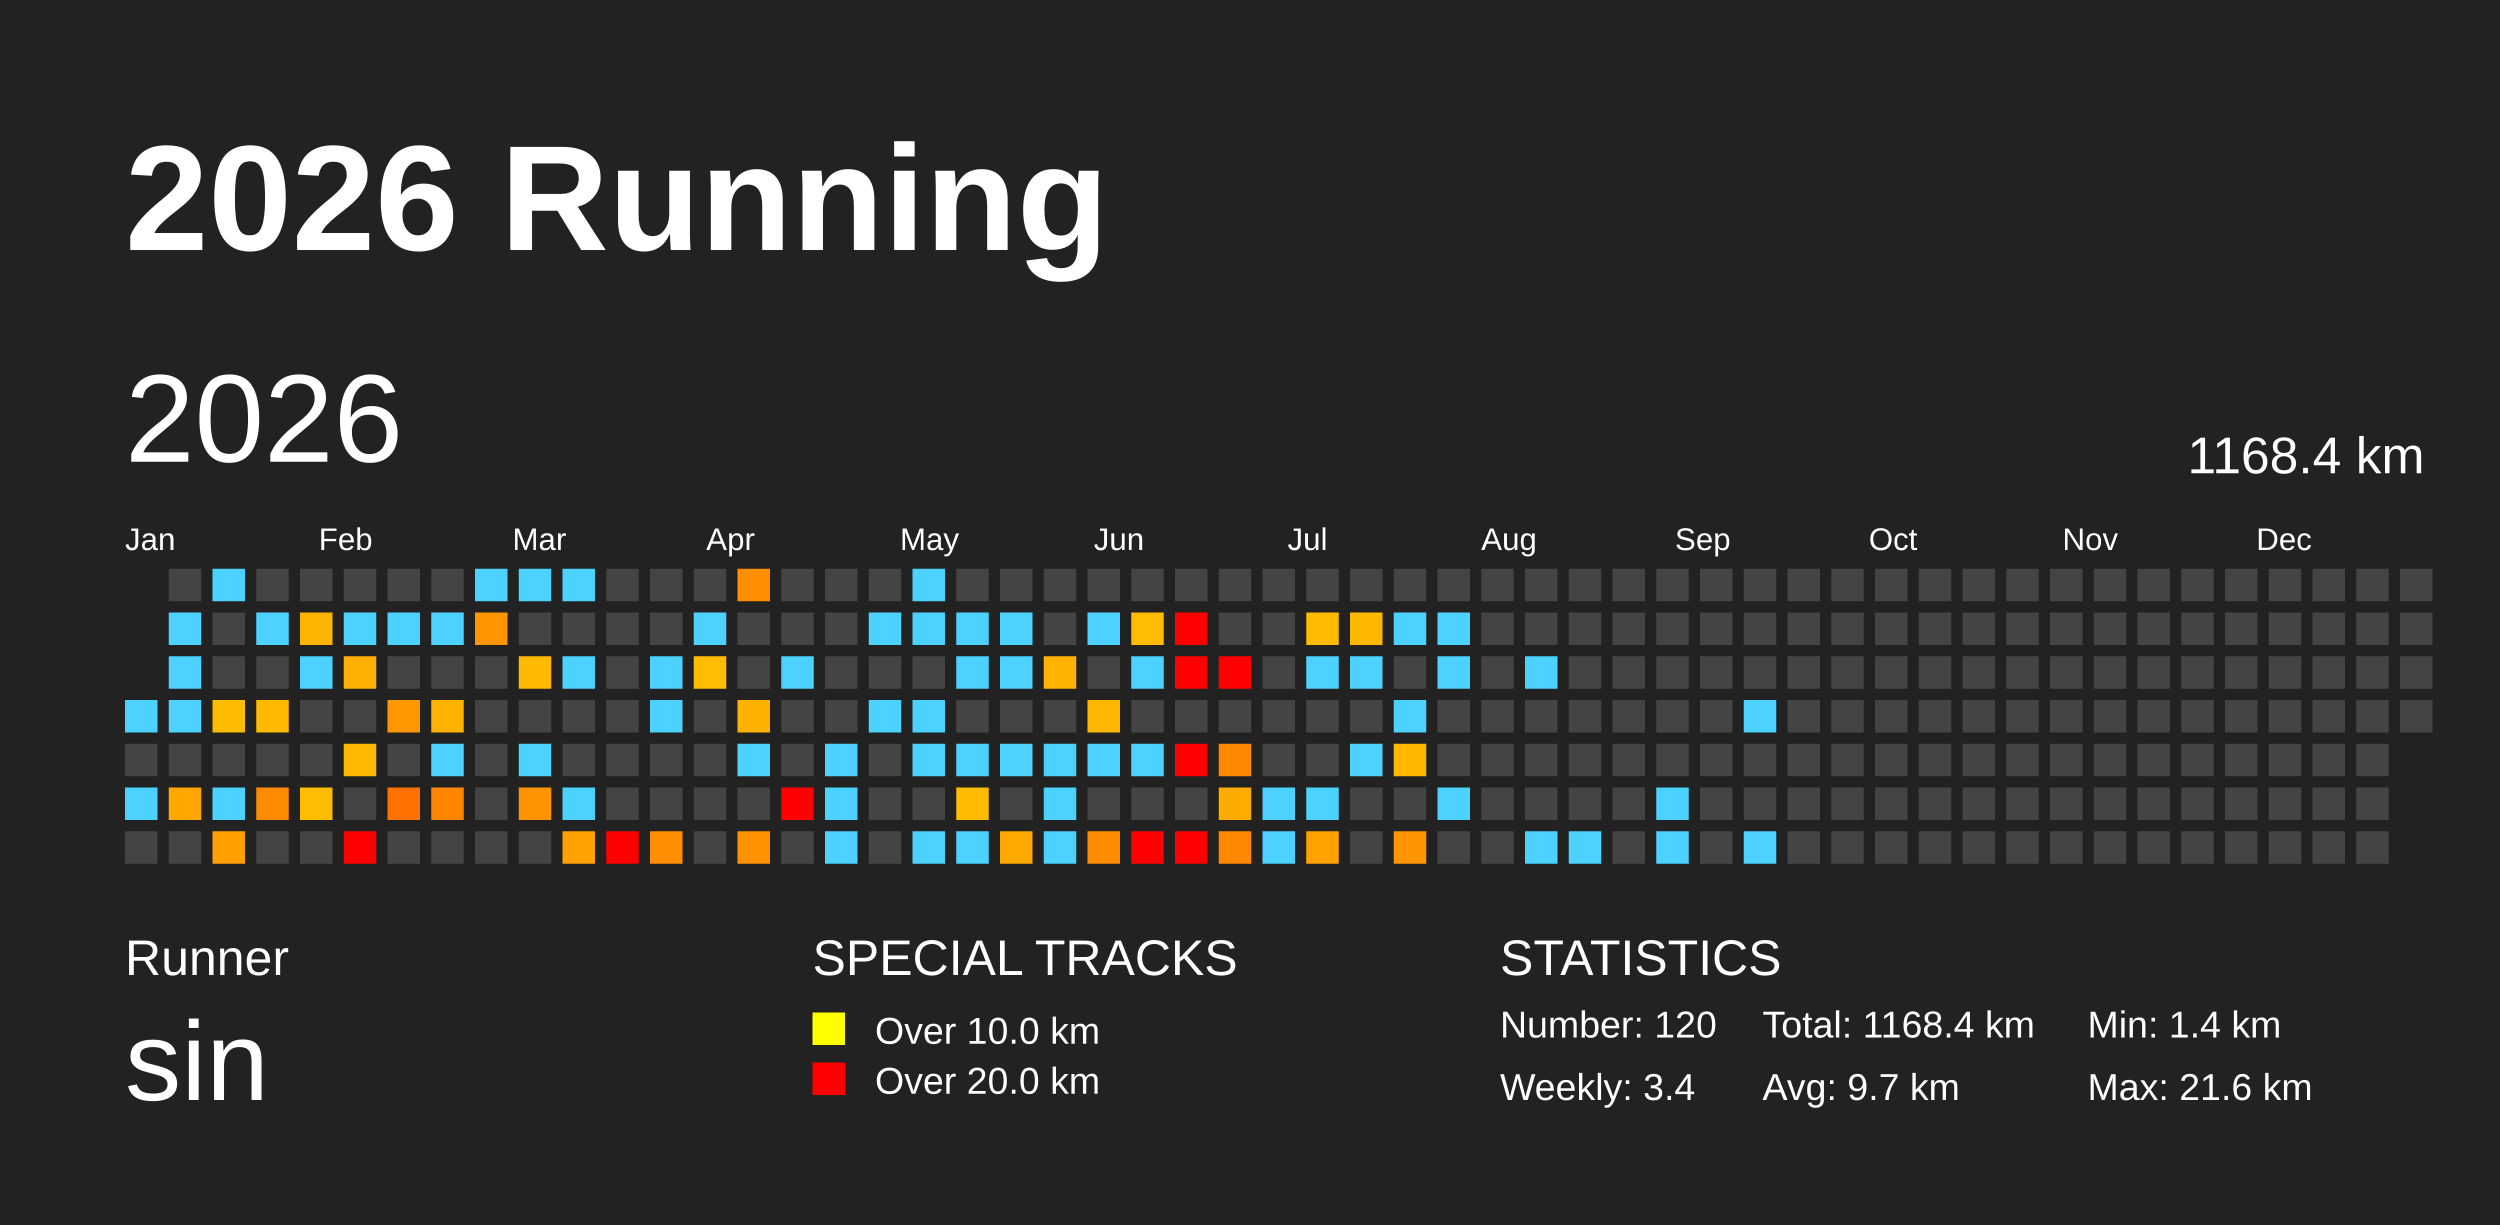
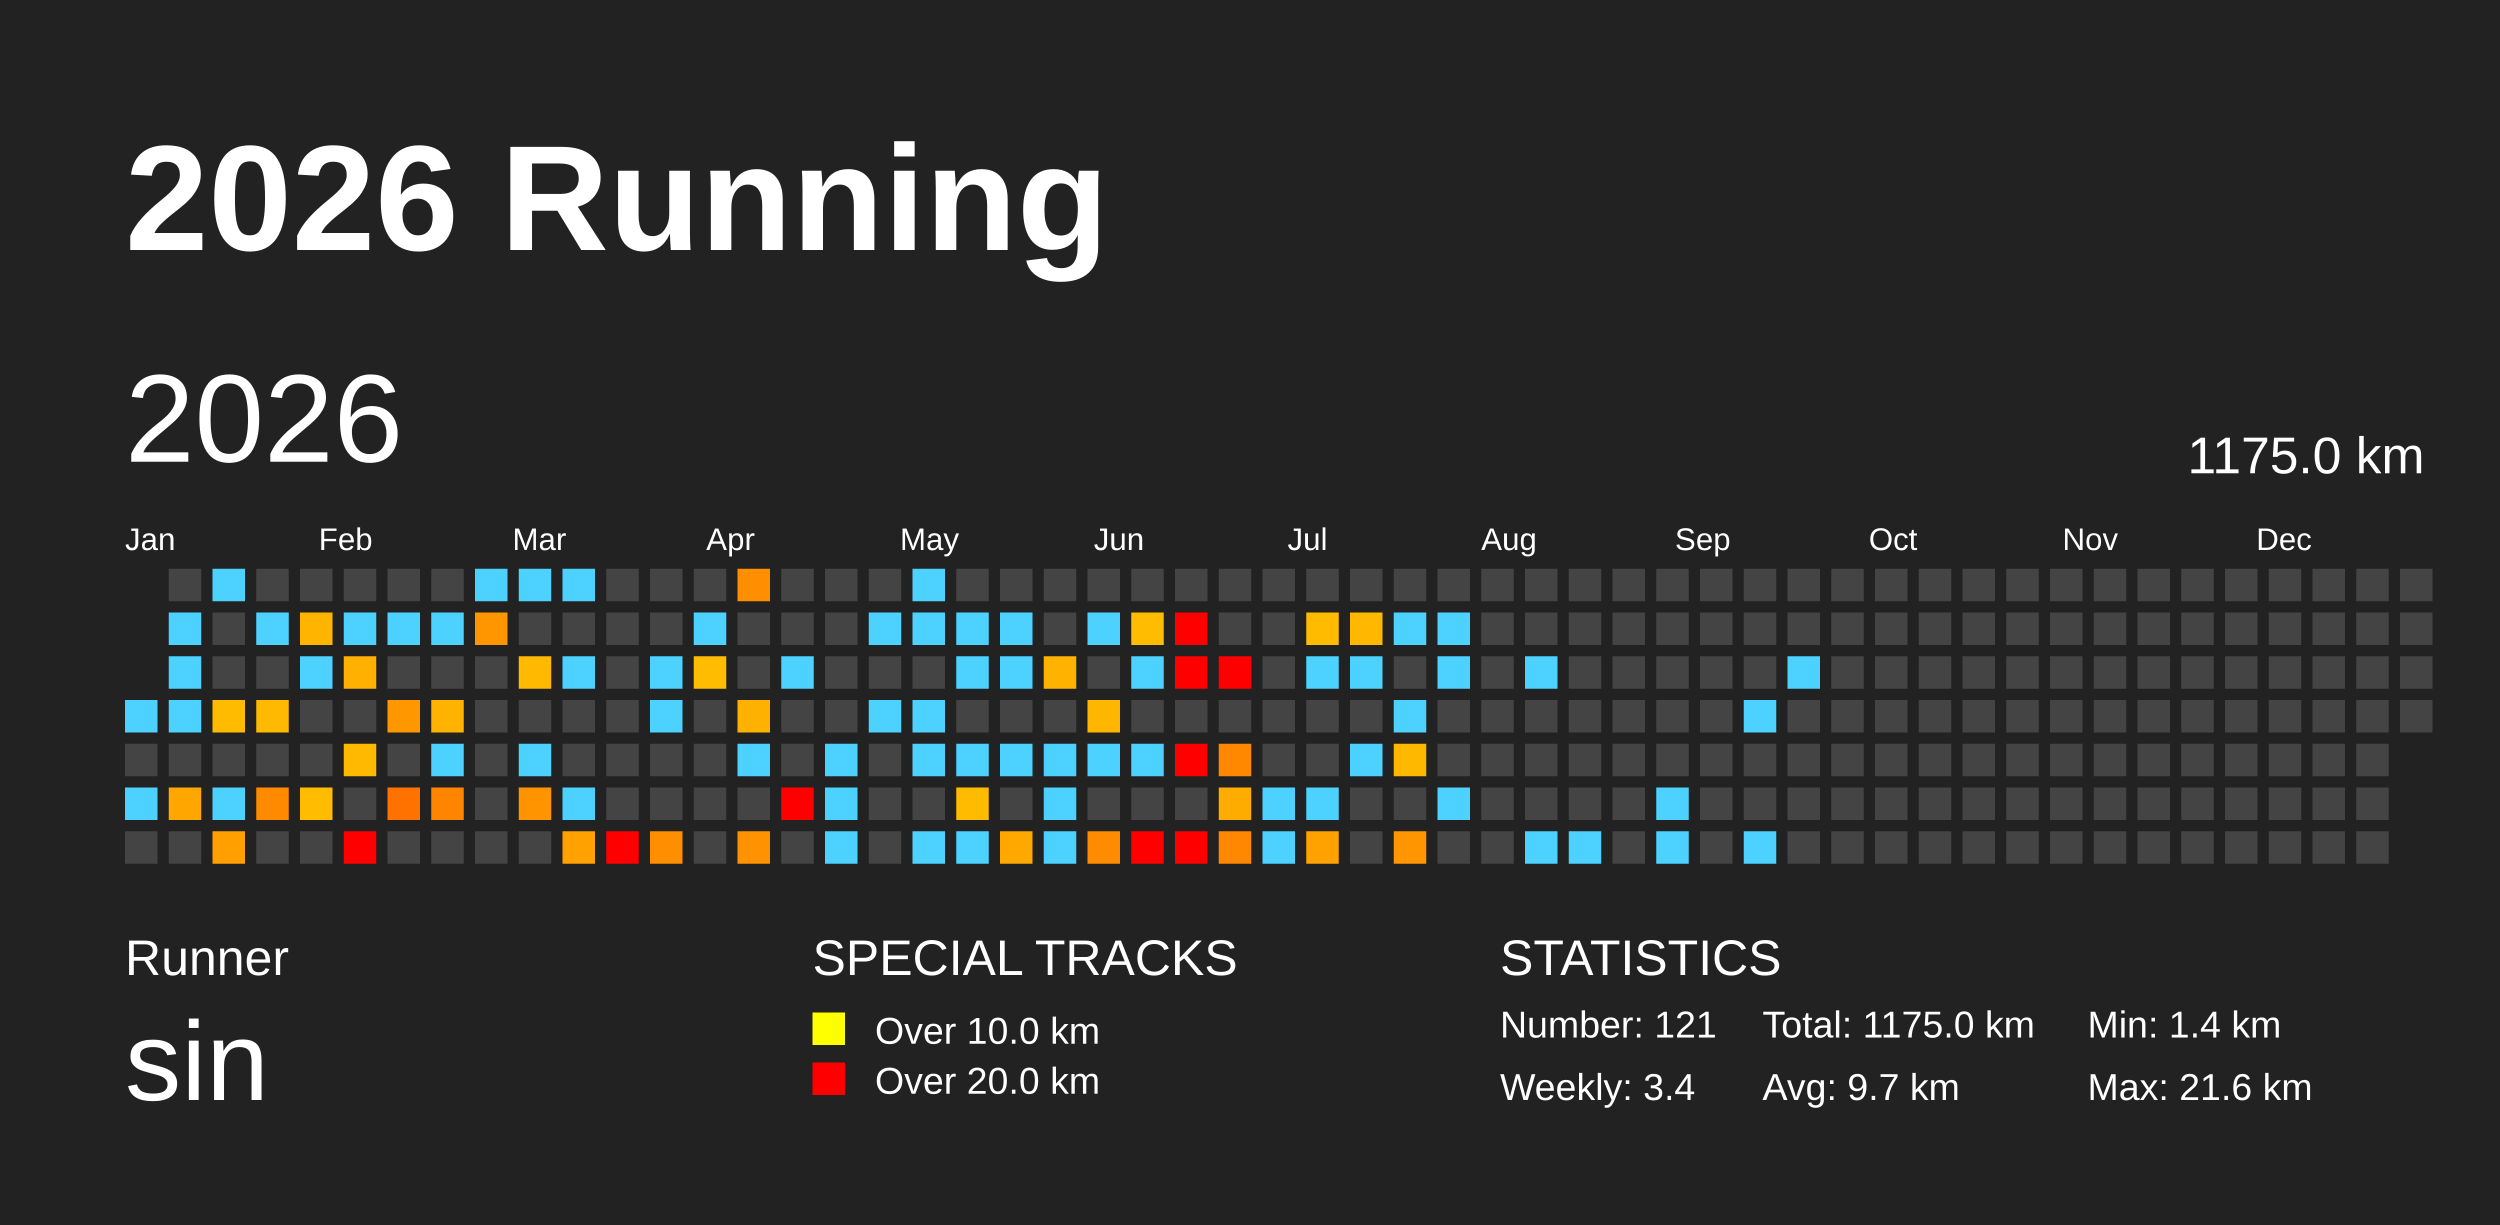
<svg xmlns="http://www.w3.org/2000/svg" baseProfile="full" height="98mm" version="1.1" viewBox="0,0,200,98" width="200mm">
  <defs />
  <rect fill="#222222" height="98" width="200" x="0" y="0" />
  <text fill="#FFFFFF" style="font-size:12px; font-family:Arial; font-weight:bold;" x="10" y="20">2026 Running</text>
  <text fill="#FFFFFF" style="font-size:4px; font-family:Arial" x="10" y="78">Runner</text>
  <text fill="#FFFFFF" style="font-size:9px; font-family:Arial" x="10" y="88">sin</text>
  <text fill="#FFFFFF" style="font-size:4px; font-family:Arial" x="65" y="78">SPECIAL TRACKS</text>
  <rect fill="yellow" height="2.6" width="2.6" x="65" y="81" />
  <text fill="#FFFFFF" style="font-size:3px; font-family:Arial" x="70" y="83.5">Over 10.0 km</text>
  <rect fill="red" height="2.6" width="2.6" x="65" y="85" />
  <text fill="#FFFFFF" style="font-size:3px; font-family:Arial" x="70" y="87.5">Over 20.0 km</text>
  <text fill="#FFFFFF" style="font-size:4px; font-family:Arial" x="120" y="78">STATISTICS</text>
-   <text fill="#FFFFFF" style="font-size:3px; font-family:Arial" x="120" y="83">Number: 120</text>
+   <text fill="#FFFFFF" style="font-size:3px; font-family:Arial" x="120" y="83">Number: 121</text>
  <text fill="#FFFFFF" style="font-size:3px; font-family:Arial" x="120" y="88">Weekly: 3.4</text>
-   <text fill="#FFFFFF" style="font-size:3px; font-family:Arial" x="141" y="83">Total: 1168.4 km</text>
+   <text fill="#FFFFFF" style="font-size:3px; font-family:Arial" x="141" y="83">Total: 1175.0 km</text>
  <text fill="#FFFFFF" style="font-size:3px; font-family:Arial" x="141" y="88">Avg: 9.7 km</text>
  <text fill="#FFFFFF" style="font-size:3px; font-family:Arial" x="167" y="83">Min: 1.4 km</text>
  <text fill="#FFFFFF" style="font-size:3px; font-family:Arial" x="167" y="88">Max: 21.6 km</text>
  <text dominant-baseline="hanging" fill="#FFFFFF" style="font-size:10.0px; font-family:Arial;" x="10" y="30">2026</text>
-   <text dominant-baseline="hanging" fill="#FFFFFF" style="font-size:4.125px; font-family:Arial;" x="175" y="35">1168.4 km</text>
+   <text dominant-baseline="hanging" fill="#FFFFFF" style="font-size:4.125px; font-family:Arial;" x="175" y="35">1175.0 km</text>
  <text fill="#FFFFFF" style="font-size:2.5px; font-family:Arial" x="10.0" y="44">Jan</text>
  <text fill="#FFFFFF" style="font-size:2.5px; font-family:Arial" x="25.5" y="44">Feb</text>
  <text fill="#FFFFFF" style="font-size:2.5px; font-family:Arial" x="41.0" y="44">Mar</text>
  <text fill="#FFFFFF" style="font-size:2.5px; font-family:Arial" x="56.5" y="44">Apr</text>
  <text fill="#FFFFFF" style="font-size:2.5px; font-family:Arial" x="72.0" y="44">May</text>
  <text fill="#FFFFFF" style="font-size:2.5px; font-family:Arial" x="87.5" y="44">Jun</text>
  <text fill="#FFFFFF" style="font-size:2.5px; font-family:Arial" x="103.0" y="44">Jul</text>
  <text fill="#FFFFFF" style="font-size:2.5px; font-family:Arial" x="118.5" y="44">Aug</text>
  <text fill="#FFFFFF" style="font-size:2.5px; font-family:Arial" x="134.0" y="44">Sep</text>
  <text fill="#FFFFFF" style="font-size:2.5px; font-family:Arial" x="149.5" y="44">Oct</text>
  <text fill="#FFFFFF" style="font-size:2.5px; font-family:Arial" x="165.0" y="44">Nov</text>
  <text fill="#FFFFFF" style="font-size:2.5px; font-family:Arial" x="180.5" y="44">Dec</text>
  <rect fill="#4dd2ff" height="2.6" width="2.6" x="10.0" y="56.0" />
  <rect fill="#444444" height="2.6" width="2.6" x="10.0" y="59.5" />
  <rect fill="#4dd2ff" height="2.6" width="2.6" x="10.0" y="63.0" />
  <rect fill="#444444" height="2.6" width="2.6" x="10.0" y="66.5" />
  <rect fill="#444444" height="2.6" width="2.6" x="13.5" y="45.5" />
  <rect fill="#4dd2ff" height="2.6" width="2.6" x="13.5" y="49.0" />
  <rect fill="#4dd2ff" height="2.6" width="2.6" x="13.5" y="52.5" />
  <rect fill="#4dd2ff" height="2.6" width="2.6" x="13.5" y="56.0" />
  <rect fill="#444444" height="2.6" width="2.6" x="13.5" y="59.5" />
  <rect fill="#ffa600" height="2.6" width="2.6" x="13.5" y="63.0" />
  <rect fill="#444444" height="2.6" width="2.6" x="13.5" y="66.5" />
  <rect fill="#4dd2ff" height="2.6" width="2.6" x="17.0" y="45.5" />
  <rect fill="#444444" height="2.6" width="2.6" x="17.0" y="49.0" />
  <rect fill="#444444" height="2.6" width="2.6" x="17.0" y="52.5" />
  <rect fill="#ffbb00" height="2.6" width="2.6" x="17.0" y="56.0" />
  <rect fill="#444444" height="2.6" width="2.6" x="17.0" y="59.5" />
  <rect fill="#4dd2ff" height="2.6" width="2.6" x="17.0" y="63.0" />
  <rect fill="#ff9f00" height="2.6" width="2.6" x="17.0" y="66.5" />
  <rect fill="#444444" height="2.6" width="2.6" x="20.5" y="45.5" />
  <rect fill="#4dd2ff" height="2.6" width="2.6" x="20.5" y="49.0" />
  <rect fill="#444444" height="2.6" width="2.6" x="20.5" y="52.5" />
  <rect fill="#ffba00" height="2.6" width="2.6" x="20.5" y="56.0" />
  <rect fill="#444444" height="2.6" width="2.6" x="20.5" y="59.5" />
  <rect fill="#ff8a00" height="2.6" width="2.6" x="20.5" y="63.0" />
  <rect fill="#444444" height="2.6" width="2.6" x="20.5" y="66.5" />
  <rect fill="#444444" height="2.6" width="2.6" x="24.0" y="45.5" />
  <rect fill="#ffb500" height="2.6" width="2.6" x="24.0" y="49.0" />
  <rect fill="#4dd2ff" height="2.6" width="2.6" x="24.0" y="52.5" />
  <rect fill="#444444" height="2.6" width="2.6" x="24.0" y="56.0" />
  <rect fill="#444444" height="2.6" width="2.6" x="24.0" y="59.5" />
  <rect fill="#ffbc00" height="2.6" width="2.6" x="24.0" y="63.0" />
  <rect fill="#444444" height="2.6" width="2.6" x="24.0" y="66.5" />
  <rect fill="#444444" height="2.6" width="2.6" x="27.5" y="45.5" />
  <rect fill="#4dd2ff" height="2.6" width="2.6" x="27.5" y="49.0" />
  <rect fill="#ffb000" height="2.6" width="2.6" x="27.5" y="52.5" />
  <rect fill="#444444" height="2.6" width="2.6" x="27.5" y="56.0" />
  <rect fill="#ffba00" height="2.6" width="2.6" x="27.5" y="59.5" />
  <rect fill="#444444" height="2.6" width="2.6" x="27.5" y="63.0" />
  <rect fill="red" height="2.6" width="2.6" x="27.5" y="66.5" />
  <rect fill="#444444" height="2.6" width="2.6" x="31.0" y="45.5" />
  <rect fill="#4dd2ff" height="2.6" width="2.6" x="31.0" y="49.0" />
  <rect fill="#444444" height="2.6" width="2.6" x="31.0" y="52.5" />
  <rect fill="#ff9800" height="2.6" width="2.6" x="31.0" y="56.0" />
  <rect fill="#444444" height="2.6" width="2.6" x="31.0" y="59.5" />
  <rect fill="#ff7200" height="2.6" width="2.6" x="31.0" y="63.0" />
  <rect fill="#444444" height="2.6" width="2.6" x="31.0" y="66.5" />
  <rect fill="#444444" height="2.6" width="2.6" x="34.5" y="45.5" />
  <rect fill="#4dd2ff" height="2.6" width="2.6" x="34.5" y="49.0" />
  <rect fill="#444444" height="2.6" width="2.6" x="34.5" y="52.5" />
  <rect fill="#ffb200" height="2.6" width="2.6" x="34.5" y="56.0" />
  <rect fill="#4dd2ff" height="2.6" width="2.6" x="34.5" y="59.5" />
  <rect fill="#ff8400" height="2.6" width="2.6" x="34.5" y="63.0" />
  <rect fill="#444444" height="2.6" width="2.6" x="34.5" y="66.5" />
  <rect fill="#4dd2ff" height="2.6" width="2.6" x="38.0" y="45.5" />
  <rect fill="#ff9600" height="2.6" width="2.6" x="38.0" y="49.0" />
  <rect fill="#444444" height="2.6" width="2.6" x="38.0" y="52.5" />
  <rect fill="#444444" height="2.6" width="2.6" x="38.0" y="56.0" />
  <rect fill="#444444" height="2.6" width="2.6" x="38.0" y="59.5" />
  <rect fill="#444444" height="2.6" width="2.6" x="38.0" y="63.0" />
  <rect fill="#444444" height="2.6" width="2.6" x="38.0" y="66.5" />
  <rect fill="#4dd2ff" height="2.6" width="2.6" x="41.5" y="45.5" />
  <rect fill="#444444" height="2.6" width="2.6" x="41.5" y="49.0" />
  <rect fill="#ffb900" height="2.6" width="2.6" x="41.5" y="52.5" />
  <rect fill="#444444" height="2.6" width="2.6" x="41.5" y="56.0" />
  <rect fill="#4dd2ff" height="2.6" width="2.6" x="41.5" y="59.5" />
  <rect fill="#ff9400" height="2.6" width="2.6" x="41.5" y="63.0" />
  <rect fill="#444444" height="2.6" width="2.6" x="41.5" y="66.5" />
  <rect fill="#4dd2ff" height="2.6" width="2.6" x="45.0" y="45.5" />
  <rect fill="#444444" height="2.6" width="2.6" x="45.0" y="49.0" />
  <rect fill="#4dd2ff" height="2.6" width="2.6" x="45.0" y="52.5" />
  <rect fill="#444444" height="2.6" width="2.6" x="45.0" y="56.0" />
  <rect fill="#444444" height="2.6" width="2.6" x="45.0" y="59.5" />
  <rect fill="#4dd2ff" height="2.6" width="2.6" x="45.0" y="63.0" />
  <rect fill="#ffa100" height="2.6" width="2.6" x="45.0" y="66.5" />
  <rect fill="#444444" height="2.6" width="2.6" x="48.5" y="45.5" />
  <rect fill="#444444" height="2.6" width="2.6" x="48.5" y="49.0" />
  <rect fill="#444444" height="2.6" width="2.6" x="48.5" y="52.5" />
  <rect fill="#444444" height="2.6" width="2.6" x="48.5" y="56.0" />
  <rect fill="#444444" height="2.6" width="2.6" x="48.5" y="59.5" />
  <rect fill="#444444" height="2.6" width="2.6" x="48.5" y="63.0" />
  <rect fill="red" height="2.6" width="2.6" x="48.5" y="66.5" />
  <rect fill="#444444" height="2.6" width="2.6" x="52.0" y="45.5" />
  <rect fill="#444444" height="2.6" width="2.6" x="52.0" y="49.0" />
  <rect fill="#4dd2ff" height="2.6" width="2.6" x="52.0" y="52.5" />
  <rect fill="#4dd2ff" height="2.6" width="2.6" x="52.0" y="56.0" />
  <rect fill="#444444" height="2.6" width="2.6" x="52.0" y="59.5" />
  <rect fill="#444444" height="2.6" width="2.6" x="52.0" y="63.0" />
  <rect fill="#ff8e00" height="2.6" width="2.6" x="52.0" y="66.5" />
  <rect fill="#444444" height="2.6" width="2.6" x="55.5" y="45.5" />
  <rect fill="#4dd2ff" height="2.6" width="2.6" x="55.5" y="49.0" />
  <rect fill="#ffbc00" height="2.6" width="2.6" x="55.5" y="52.5" />
  <rect fill="#444444" height="2.6" width="2.6" x="55.5" y="56.0" />
  <rect fill="#444444" height="2.6" width="2.6" x="55.5" y="59.5" />
  <rect fill="#444444" height="2.6" width="2.6" x="55.5" y="63.0" />
  <rect fill="#444444" height="2.6" width="2.6" x="55.5" y="66.5" />
  <rect fill="#ff8e00" height="2.6" width="2.6" x="59.0" y="45.5" />
  <rect fill="#444444" height="2.6" width="2.6" x="59.0" y="49.0" />
  <rect fill="#444444" height="2.6" width="2.6" x="59.0" y="52.5" />
  <rect fill="#ffb100" height="2.6" width="2.6" x="59.0" y="56.0" />
  <rect fill="#4dd2ff" height="2.6" width="2.6" x="59.0" y="59.5" />
  <rect fill="#444444" height="2.6" width="2.6" x="59.0" y="63.0" />
  <rect fill="#ff9200" height="2.6" width="2.6" x="59.0" y="66.5" />
  <rect fill="#444444" height="2.6" width="2.6" x="62.5" y="45.5" />
  <rect fill="#444444" height="2.6" width="2.6" x="62.5" y="49.0" />
  <rect fill="#4dd2ff" height="2.6" width="2.6" x="62.5" y="52.5" />
  <rect fill="#444444" height="2.6" width="2.6" x="62.5" y="56.0" />
  <rect fill="#444444" height="2.6" width="2.6" x="62.5" y="59.5" />
  <rect fill="red" height="2.6" width="2.6" x="62.5" y="63.0" />
  <rect fill="#444444" height="2.6" width="2.6" x="62.5" y="66.5" />
  <rect fill="#444444" height="2.6" width="2.6" x="66.0" y="45.5" />
  <rect fill="#444444" height="2.6" width="2.6" x="66.0" y="49.0" />
  <rect fill="#444444" height="2.6" width="2.6" x="66.0" y="52.5" />
  <rect fill="#444444" height="2.6" width="2.6" x="66.0" y="56.0" />
  <rect fill="#4dd2ff" height="2.6" width="2.6" x="66.0" y="59.5" />
  <rect fill="#4dd2ff" height="2.6" width="2.6" x="66.0" y="63.0" />
  <rect fill="#4dd2ff" height="2.6" width="2.6" x="66.0" y="66.5" />
  <rect fill="#444444" height="2.6" width="2.6" x="69.5" y="45.5" />
  <rect fill="#4dd2ff" height="2.6" width="2.6" x="69.5" y="49.0" />
  <rect fill="#444444" height="2.6" width="2.6" x="69.5" y="52.5" />
  <rect fill="#4dd2ff" height="2.6" width="2.6" x="69.5" y="56.0" />
  <rect fill="#444444" height="2.6" width="2.6" x="69.5" y="59.5" />
  <rect fill="#444444" height="2.6" width="2.6" x="69.5" y="63.0" />
  <rect fill="#444444" height="2.6" width="2.6" x="69.5" y="66.5" />
  <rect fill="#4dd2ff" height="2.6" width="2.6" x="73.0" y="45.5" />
  <rect fill="#4dd2ff" height="2.6" width="2.6" x="73.0" y="49.0" />
  <rect fill="#444444" height="2.6" width="2.6" x="73.0" y="52.5" />
  <rect fill="#4dd2ff" height="2.6" width="2.6" x="73.0" y="56.0" />
  <rect fill="#4dd2ff" height="2.6" width="2.6" x="73.0" y="59.5" />
  <rect fill="#444444" height="2.6" width="2.6" x="73.0" y="63.0" />
  <rect fill="#4dd2ff" height="2.6" width="2.6" x="73.0" y="66.5" />
  <rect fill="#444444" height="2.6" width="2.6" x="76.5" y="45.5" />
  <rect fill="#4dd2ff" height="2.6" width="2.6" x="76.5" y="49.0" />
  <rect fill="#4dd2ff" height="2.6" width="2.6" x="76.5" y="52.5" />
  <rect fill="#444444" height="2.6" width="2.6" x="76.5" y="56.0" />
  <rect fill="#4dd2ff" height="2.6" width="2.6" x="76.5" y="59.5" />
  <rect fill="#ffbb00" height="2.6" width="2.6" x="76.5" y="63.0" />
  <rect fill="#4dd2ff" height="2.6" width="2.6" x="76.5" y="66.5" />
  <rect fill="#444444" height="2.6" width="2.6" x="80.0" y="45.5" />
  <rect fill="#4dd2ff" height="2.6" width="2.6" x="80.0" y="49.0" />
  <rect fill="#4dd2ff" height="2.6" width="2.6" x="80.0" y="52.5" />
  <rect fill="#444444" height="2.6" width="2.6" x="80.0" y="56.0" />
  <rect fill="#4dd2ff" height="2.6" width="2.6" x="80.0" y="59.5" />
  <rect fill="#444444" height="2.6" width="2.6" x="80.0" y="63.0" />
  <rect fill="#ffa900" height="2.6" width="2.6" x="80.0" y="66.5" />
  <rect fill="#444444" height="2.6" width="2.6" x="83.5" y="45.5" />
  <rect fill="#444444" height="2.6" width="2.6" x="83.5" y="49.0" />
  <rect fill="#ffb300" height="2.6" width="2.6" x="83.5" y="52.5" />
  <rect fill="#444444" height="2.6" width="2.6" x="83.5" y="56.0" />
  <rect fill="#4dd2ff" height="2.6" width="2.6" x="83.5" y="59.5" />
  <rect fill="#4dd2ff" height="2.6" width="2.6" x="83.5" y="63.0" />
  <rect fill="#4dd2ff" height="2.6" width="2.6" x="83.5" y="66.5" />
  <rect fill="#444444" height="2.6" width="2.6" x="87.0" y="45.5" />
  <rect fill="#4dd2ff" height="2.6" width="2.6" x="87.0" y="49.0" />
  <rect fill="#444444" height="2.6" width="2.6" x="87.0" y="52.5" />
  <rect fill="#ffb600" height="2.6" width="2.6" x="87.0" y="56.0" />
  <rect fill="#4dd2ff" height="2.6" width="2.6" x="87.0" y="59.5" />
  <rect fill="#444444" height="2.6" width="2.6" x="87.0" y="63.0" />
  <rect fill="#ff8b00" height="2.6" width="2.6" x="87.0" y="66.5" />
  <rect fill="#444444" height="2.6" width="2.6" x="90.5" y="45.5" />
  <rect fill="#ffbc00" height="2.6" width="2.6" x="90.5" y="49.0" />
  <rect fill="#4dd2ff" height="2.6" width="2.6" x="90.5" y="52.5" />
  <rect fill="#444444" height="2.6" width="2.6" x="90.5" y="56.0" />
  <rect fill="#4dd2ff" height="2.6" width="2.6" x="90.5" y="59.5" />
  <rect fill="#444444" height="2.6" width="2.6" x="90.5" y="63.0" />
  <rect fill="red" height="2.6" width="2.6" x="90.5" y="66.5" />
  <rect fill="#444444" height="2.6" width="2.6" x="94.0" y="45.5" />
  <rect fill="red" height="2.6" width="2.6" x="94.0" y="49.0" />
  <rect fill="red" height="2.6" width="2.6" x="94.0" y="52.5" />
  <rect fill="#444444" height="2.6" width="2.6" x="94.0" y="56.0" />
  <rect fill="red" height="2.6" width="2.6" x="94.0" y="59.5" />
  <rect fill="#444444" height="2.6" width="2.6" x="94.0" y="63.0" />
  <rect fill="red" height="2.6" width="2.6" x="94.0" y="66.5" />
  <rect fill="#444444" height="2.6" width="2.6" x="97.5" y="45.5" />
  <rect fill="#444444" height="2.6" width="2.6" x="97.5" y="49.0" />
  <rect fill="red" height="2.6" width="2.6" x="97.5" y="52.5" />
  <rect fill="#444444" height="2.6" width="2.6" x="97.5" y="56.0" />
  <rect fill="#ff8800" height="2.6" width="2.6" x="97.5" y="59.5" />
  <rect fill="#ffac00" height="2.6" width="2.6" x="97.5" y="63.0" />
  <rect fill="#ff8800" height="2.6" width="2.6" x="97.5" y="66.5" />
  <rect fill="#444444" height="2.6" width="2.6" x="101.0" y="45.5" />
  <rect fill="#444444" height="2.6" width="2.6" x="101.0" y="49.0" />
  <rect fill="#444444" height="2.6" width="2.6" x="101.0" y="52.5" />
  <rect fill="#444444" height="2.6" width="2.6" x="101.0" y="56.0" />
  <rect fill="#444444" height="2.6" width="2.6" x="101.0" y="59.5" />
  <rect fill="#4dd2ff" height="2.6" width="2.6" x="101.0" y="63.0" />
  <rect fill="#4dd2ff" height="2.6" width="2.6" x="101.0" y="66.5" />
  <rect fill="#444444" height="2.6" width="2.6" x="104.5" y="45.5" />
  <rect fill="#ffbb00" height="2.6" width="2.6" x="104.5" y="49.0" />
  <rect fill="#4dd2ff" height="2.6" width="2.6" x="104.5" y="52.5" />
  <rect fill="#444444" height="2.6" width="2.6" x="104.5" y="56.0" />
  <rect fill="#444444" height="2.6" width="2.6" x="104.5" y="59.5" />
  <rect fill="#4dd2ff" height="2.6" width="2.6" x="104.5" y="63.0" />
  <rect fill="#ffa200" height="2.6" width="2.6" x="104.5" y="66.5" />
  <rect fill="#444444" height="2.6" width="2.6" x="108.0" y="45.5" />
  <rect fill="#ffb700" height="2.6" width="2.6" x="108.0" y="49.0" />
  <rect fill="#4dd2ff" height="2.6" width="2.6" x="108.0" y="52.5" />
  <rect fill="#444444" height="2.6" width="2.6" x="108.0" y="56.0" />
  <rect fill="#4dd2ff" height="2.6" width="2.6" x="108.0" y="59.5" />
  <rect fill="#444444" height="2.6" width="2.6" x="108.0" y="63.0" />
  <rect fill="#444444" height="2.6" width="2.6" x="108.0" y="66.5" />
  <rect fill="#444444" height="2.6" width="2.6" x="111.5" y="45.5" />
  <rect fill="#4dd2ff" height="2.6" width="2.6" x="111.5" y="49.0" />
  <rect fill="#444444" height="2.6" width="2.6" x="111.5" y="52.5" />
  <rect fill="#4dd2ff" height="2.6" width="2.6" x="111.5" y="56.0" />
  <rect fill="#ffb800" height="2.6" width="2.6" x="111.5" y="59.5" />
  <rect fill="#444444" height="2.6" width="2.6" x="111.5" y="63.0" />
  <rect fill="#ff9500" height="2.6" width="2.6" x="111.5" y="66.5" />
  <rect fill="#444444" height="2.6" width="2.6" x="115.0" y="45.5" />
  <rect fill="#4dd2ff" height="2.6" width="2.6" x="115.0" y="49.0" />
  <rect fill="#4dd2ff" height="2.6" width="2.6" x="115.0" y="52.5" />
  <rect fill="#444444" height="2.6" width="2.6" x="115.0" y="56.0" />
  <rect fill="#444444" height="2.6" width="2.6" x="115.0" y="59.5" />
  <rect fill="#4dd2ff" height="2.6" width="2.6" x="115.0" y="63.0" />
  <rect fill="#444444" height="2.6" width="2.6" x="115.0" y="66.5" />
  <rect fill="#444444" height="2.6" width="2.6" x="118.5" y="45.5" />
  <rect fill="#444444" height="2.6" width="2.6" x="118.5" y="49.0" />
  <rect fill="#444444" height="2.6" width="2.6" x="118.5" y="52.5" />
  <rect fill="#444444" height="2.6" width="2.6" x="118.5" y="56.0" />
  <rect fill="#444444" height="2.6" width="2.6" x="118.5" y="59.5" />
  <rect fill="#444444" height="2.6" width="2.6" x="118.5" y="63.0" />
  <rect fill="#444444" height="2.6" width="2.6" x="118.5" y="66.5" />
  <rect fill="#444444" height="2.6" width="2.6" x="122.0" y="45.5" />
  <rect fill="#444444" height="2.6" width="2.6" x="122.0" y="49.0" />
  <rect fill="#4dd2ff" height="2.6" width="2.6" x="122.0" y="52.5" />
  <rect fill="#444444" height="2.6" width="2.6" x="122.0" y="56.0" />
  <rect fill="#444444" height="2.6" width="2.6" x="122.0" y="59.5" />
  <rect fill="#444444" height="2.6" width="2.6" x="122.0" y="63.0" />
  <rect fill="#4dd2ff" height="2.6" width="2.6" x="122.0" y="66.5" />
  <rect fill="#444444" height="2.6" width="2.6" x="125.5" y="45.5" />
  <rect fill="#444444" height="2.6" width="2.6" x="125.5" y="49.0" />
  <rect fill="#444444" height="2.6" width="2.6" x="125.5" y="52.5" />
  <rect fill="#444444" height="2.6" width="2.6" x="125.5" y="56.0" />
  <rect fill="#444444" height="2.6" width="2.6" x="125.5" y="59.5" />
  <rect fill="#444444" height="2.6" width="2.6" x="125.5" y="63.0" />
  <rect fill="#4dd2ff" height="2.6" width="2.6" x="125.5" y="66.5" />
  <rect fill="#444444" height="2.6" width="2.6" x="129.0" y="45.5" />
  <rect fill="#444444" height="2.6" width="2.6" x="129.0" y="49.0" />
  <rect fill="#444444" height="2.6" width="2.6" x="129.0" y="52.5" />
  <rect fill="#444444" height="2.6" width="2.6" x="129.0" y="56.0" />
  <rect fill="#444444" height="2.6" width="2.6" x="129.0" y="59.5" />
  <rect fill="#444444" height="2.6" width="2.6" x="129.0" y="63.0" />
  <rect fill="#444444" height="2.6" width="2.6" x="129.0" y="66.5" />
  <rect fill="#444444" height="2.6" width="2.6" x="132.5" y="45.5" />
  <rect fill="#444444" height="2.6" width="2.6" x="132.5" y="49.0" />
  <rect fill="#444444" height="2.6" width="2.6" x="132.5" y="52.5" />
  <rect fill="#444444" height="2.6" width="2.6" x="132.5" y="56.0" />
  <rect fill="#444444" height="2.6" width="2.6" x="132.5" y="59.5" />
  <rect fill="#4dd2ff" height="2.6" width="2.6" x="132.5" y="63.0" />
  <rect fill="#4dd2ff" height="2.6" width="2.6" x="132.5" y="66.5" />
  <rect fill="#444444" height="2.6" width="2.6" x="136.0" y="45.5" />
  <rect fill="#444444" height="2.6" width="2.6" x="136.0" y="49.0" />
  <rect fill="#444444" height="2.6" width="2.6" x="136.0" y="52.5" />
  <rect fill="#444444" height="2.6" width="2.6" x="136.0" y="56.0" />
  <rect fill="#444444" height="2.6" width="2.6" x="136.0" y="59.5" />
  <rect fill="#444444" height="2.6" width="2.6" x="136.0" y="63.0" />
  <rect fill="#444444" height="2.6" width="2.6" x="136.0" y="66.5" />
  <rect fill="#444444" height="2.6" width="2.6" x="139.5" y="45.5" />
  <rect fill="#444444" height="2.6" width="2.6" x="139.5" y="49.0" />
  <rect fill="#444444" height="2.6" width="2.6" x="139.5" y="52.5" />
  <rect fill="#4dd2ff" height="2.6" width="2.6" x="139.5" y="56.0" />
  <rect fill="#444444" height="2.6" width="2.6" x="139.5" y="59.5" />
  <rect fill="#444444" height="2.6" width="2.6" x="139.5" y="63.0" />
  <rect fill="#4dd2ff" height="2.6" width="2.6" x="139.5" y="66.5" />
  <rect fill="#444444" height="2.6" width="2.6" x="143.0" y="45.5" />
  <rect fill="#444444" height="2.6" width="2.6" x="143.0" y="49.0" />
-   <rect fill="#444444" height="2.6" width="2.6" x="143.0" y="52.5" />
+   <rect fill="#4dd2ff" height="2.6" width="2.6" x="143.0" y="52.5" />
  <rect fill="#444444" height="2.6" width="2.6" x="143.0" y="56.0" />
  <rect fill="#444444" height="2.6" width="2.6" x="143.0" y="59.5" />
  <rect fill="#444444" height="2.6" width="2.6" x="143.0" y="63.0" />
  <rect fill="#444444" height="2.6" width="2.6" x="143.0" y="66.5" />
  <rect fill="#444444" height="2.6" width="2.6" x="146.5" y="45.5" />
  <rect fill="#444444" height="2.6" width="2.6" x="146.5" y="49.0" />
  <rect fill="#444444" height="2.6" width="2.6" x="146.5" y="52.5" />
  <rect fill="#444444" height="2.6" width="2.6" x="146.5" y="56.0" />
  <rect fill="#444444" height="2.6" width="2.6" x="146.5" y="59.5" />
  <rect fill="#444444" height="2.6" width="2.6" x="146.5" y="63.0" />
  <rect fill="#444444" height="2.6" width="2.6" x="146.5" y="66.5" />
  <rect fill="#444444" height="2.6" width="2.6" x="150.0" y="45.5" />
  <rect fill="#444444" height="2.6" width="2.6" x="150.0" y="49.0" />
  <rect fill="#444444" height="2.6" width="2.6" x="150.0" y="52.5" />
  <rect fill="#444444" height="2.6" width="2.6" x="150.0" y="56.0" />
  <rect fill="#444444" height="2.6" width="2.6" x="150.0" y="59.5" />
  <rect fill="#444444" height="2.6" width="2.6" x="150.0" y="63.0" />
  <rect fill="#444444" height="2.6" width="2.6" x="150.0" y="66.5" />
  <rect fill="#444444" height="2.6" width="2.6" x="153.5" y="45.5" />
  <rect fill="#444444" height="2.6" width="2.6" x="153.5" y="49.0" />
  <rect fill="#444444" height="2.6" width="2.6" x="153.5" y="52.5" />
  <rect fill="#444444" height="2.6" width="2.6" x="153.5" y="56.0" />
  <rect fill="#444444" height="2.6" width="2.6" x="153.5" y="59.5" />
  <rect fill="#444444" height="2.6" width="2.6" x="153.5" y="63.0" />
  <rect fill="#444444" height="2.6" width="2.6" x="153.5" y="66.5" />
  <rect fill="#444444" height="2.6" width="2.6" x="157.0" y="45.5" />
  <rect fill="#444444" height="2.6" width="2.6" x="157.0" y="49.0" />
  <rect fill="#444444" height="2.6" width="2.6" x="157.0" y="52.5" />
  <rect fill="#444444" height="2.6" width="2.6" x="157.0" y="56.0" />
  <rect fill="#444444" height="2.6" width="2.6" x="157.0" y="59.5" />
  <rect fill="#444444" height="2.6" width="2.6" x="157.0" y="63.0" />
  <rect fill="#444444" height="2.6" width="2.6" x="157.0" y="66.5" />
  <rect fill="#444444" height="2.6" width="2.6" x="160.5" y="45.5" />
  <rect fill="#444444" height="2.6" width="2.6" x="160.5" y="49.0" />
  <rect fill="#444444" height="2.6" width="2.6" x="160.5" y="52.5" />
  <rect fill="#444444" height="2.6" width="2.6" x="160.5" y="56.0" />
  <rect fill="#444444" height="2.6" width="2.6" x="160.5" y="59.5" />
  <rect fill="#444444" height="2.6" width="2.6" x="160.5" y="63.0" />
  <rect fill="#444444" height="2.6" width="2.6" x="160.5" y="66.5" />
  <rect fill="#444444" height="2.6" width="2.6" x="164.0" y="45.5" />
  <rect fill="#444444" height="2.6" width="2.6" x="164.0" y="49.0" />
  <rect fill="#444444" height="2.6" width="2.6" x="164.0" y="52.5" />
  <rect fill="#444444" height="2.6" width="2.6" x="164.0" y="56.0" />
  <rect fill="#444444" height="2.6" width="2.6" x="164.0" y="59.5" />
  <rect fill="#444444" height="2.6" width="2.6" x="164.0" y="63.0" />
  <rect fill="#444444" height="2.6" width="2.6" x="164.0" y="66.5" />
  <rect fill="#444444" height="2.6" width="2.6" x="167.5" y="45.5" />
  <rect fill="#444444" height="2.6" width="2.6" x="167.5" y="49.0" />
  <rect fill="#444444" height="2.6" width="2.6" x="167.5" y="52.5" />
  <rect fill="#444444" height="2.6" width="2.6" x="167.5" y="56.0" />
  <rect fill="#444444" height="2.6" width="2.6" x="167.5" y="59.5" />
  <rect fill="#444444" height="2.6" width="2.6" x="167.5" y="63.0" />
  <rect fill="#444444" height="2.6" width="2.6" x="167.5" y="66.5" />
  <rect fill="#444444" height="2.6" width="2.6" x="171.0" y="45.5" />
  <rect fill="#444444" height="2.6" width="2.6" x="171.0" y="49.0" />
  <rect fill="#444444" height="2.6" width="2.6" x="171.0" y="52.5" />
  <rect fill="#444444" height="2.6" width="2.6" x="171.0" y="56.0" />
  <rect fill="#444444" height="2.6" width="2.6" x="171.0" y="59.5" />
  <rect fill="#444444" height="2.6" width="2.6" x="171.0" y="63.0" />
  <rect fill="#444444" height="2.6" width="2.6" x="171.0" y="66.5" />
  <rect fill="#444444" height="2.6" width="2.6" x="174.5" y="45.5" />
  <rect fill="#444444" height="2.6" width="2.6" x="174.5" y="49.0" />
  <rect fill="#444444" height="2.6" width="2.6" x="174.5" y="52.5" />
  <rect fill="#444444" height="2.6" width="2.6" x="174.5" y="56.0" />
  <rect fill="#444444" height="2.6" width="2.6" x="174.5" y="59.5" />
  <rect fill="#444444" height="2.6" width="2.6" x="174.5" y="63.0" />
  <rect fill="#444444" height="2.6" width="2.6" x="174.5" y="66.5" />
  <rect fill="#444444" height="2.6" width="2.6" x="178.0" y="45.5" />
  <rect fill="#444444" height="2.6" width="2.6" x="178.0" y="49.0" />
  <rect fill="#444444" height="2.6" width="2.6" x="178.0" y="52.5" />
  <rect fill="#444444" height="2.6" width="2.6" x="178.0" y="56.0" />
  <rect fill="#444444" height="2.6" width="2.6" x="178.0" y="59.5" />
  <rect fill="#444444" height="2.6" width="2.6" x="178.0" y="63.0" />
  <rect fill="#444444" height="2.6" width="2.6" x="178.0" y="66.5" />
  <rect fill="#444444" height="2.6" width="2.6" x="181.5" y="45.5" />
  <rect fill="#444444" height="2.6" width="2.6" x="181.5" y="49.0" />
  <rect fill="#444444" height="2.6" width="2.6" x="181.5" y="52.5" />
  <rect fill="#444444" height="2.6" width="2.6" x="181.5" y="56.0" />
  <rect fill="#444444" height="2.6" width="2.6" x="181.5" y="59.5" />
  <rect fill="#444444" height="2.6" width="2.6" x="181.5" y="63.0" />
  <rect fill="#444444" height="2.6" width="2.6" x="181.5" y="66.5" />
  <rect fill="#444444" height="2.6" width="2.6" x="185.0" y="45.5" />
  <rect fill="#444444" height="2.6" width="2.6" x="185.0" y="49.0" />
  <rect fill="#444444" height="2.6" width="2.6" x="185.0" y="52.5" />
  <rect fill="#444444" height="2.6" width="2.6" x="185.0" y="56.0" />
  <rect fill="#444444" height="2.6" width="2.6" x="185.0" y="59.5" />
  <rect fill="#444444" height="2.6" width="2.6" x="185.0" y="63.0" />
  <rect fill="#444444" height="2.6" width="2.6" x="185.0" y="66.5" />
  <rect fill="#444444" height="2.6" width="2.6" x="188.5" y="45.5" />
  <rect fill="#444444" height="2.6" width="2.6" x="188.5" y="49.0" />
  <rect fill="#444444" height="2.6" width="2.6" x="188.5" y="52.5" />
  <rect fill="#444444" height="2.6" width="2.6" x="188.5" y="56.0" />
  <rect fill="#444444" height="2.6" width="2.6" x="188.5" y="59.5" />
  <rect fill="#444444" height="2.6" width="2.6" x="188.5" y="63.0" />
  <rect fill="#444444" height="2.6" width="2.6" x="188.5" y="66.5" />
  <rect fill="#444444" height="2.6" width="2.6" x="192.0" y="45.5" />
  <rect fill="#444444" height="2.6" width="2.6" x="192.0" y="49.0" />
  <rect fill="#444444" height="2.6" width="2.6" x="192.0" y="52.5" />
  <rect fill="#444444" height="2.6" width="2.6" x="192.0" y="56.0" />
</svg>
